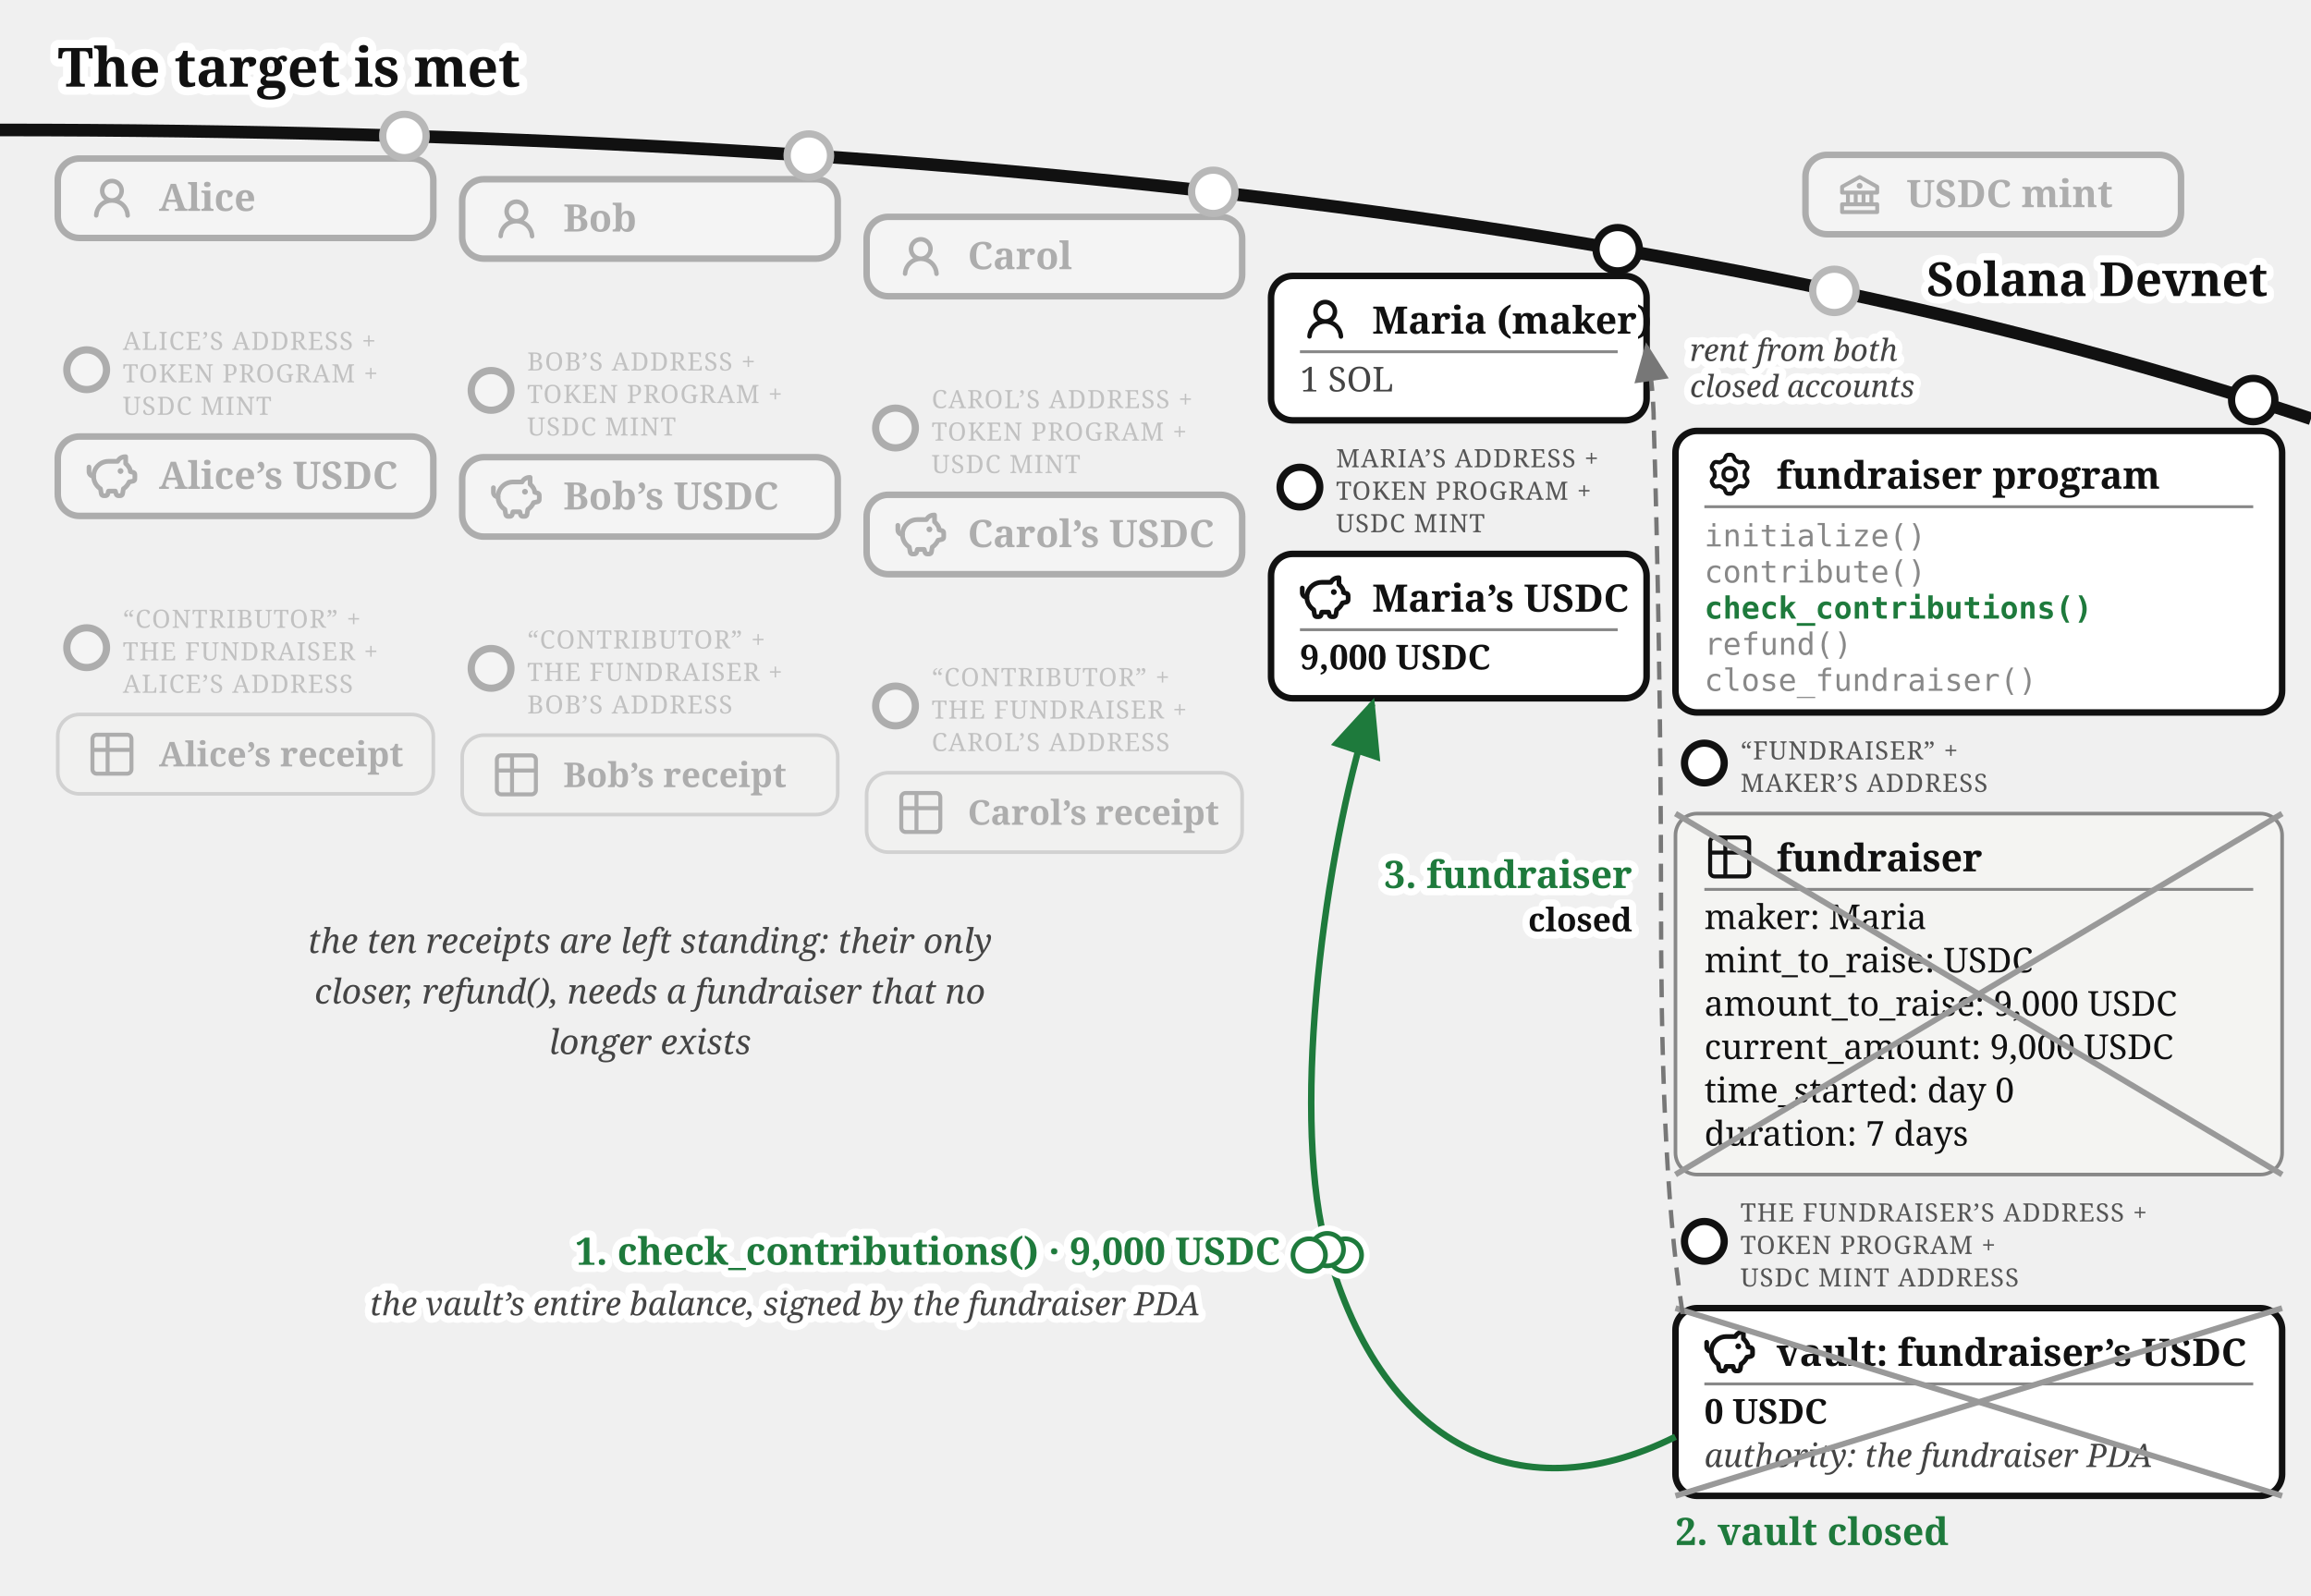
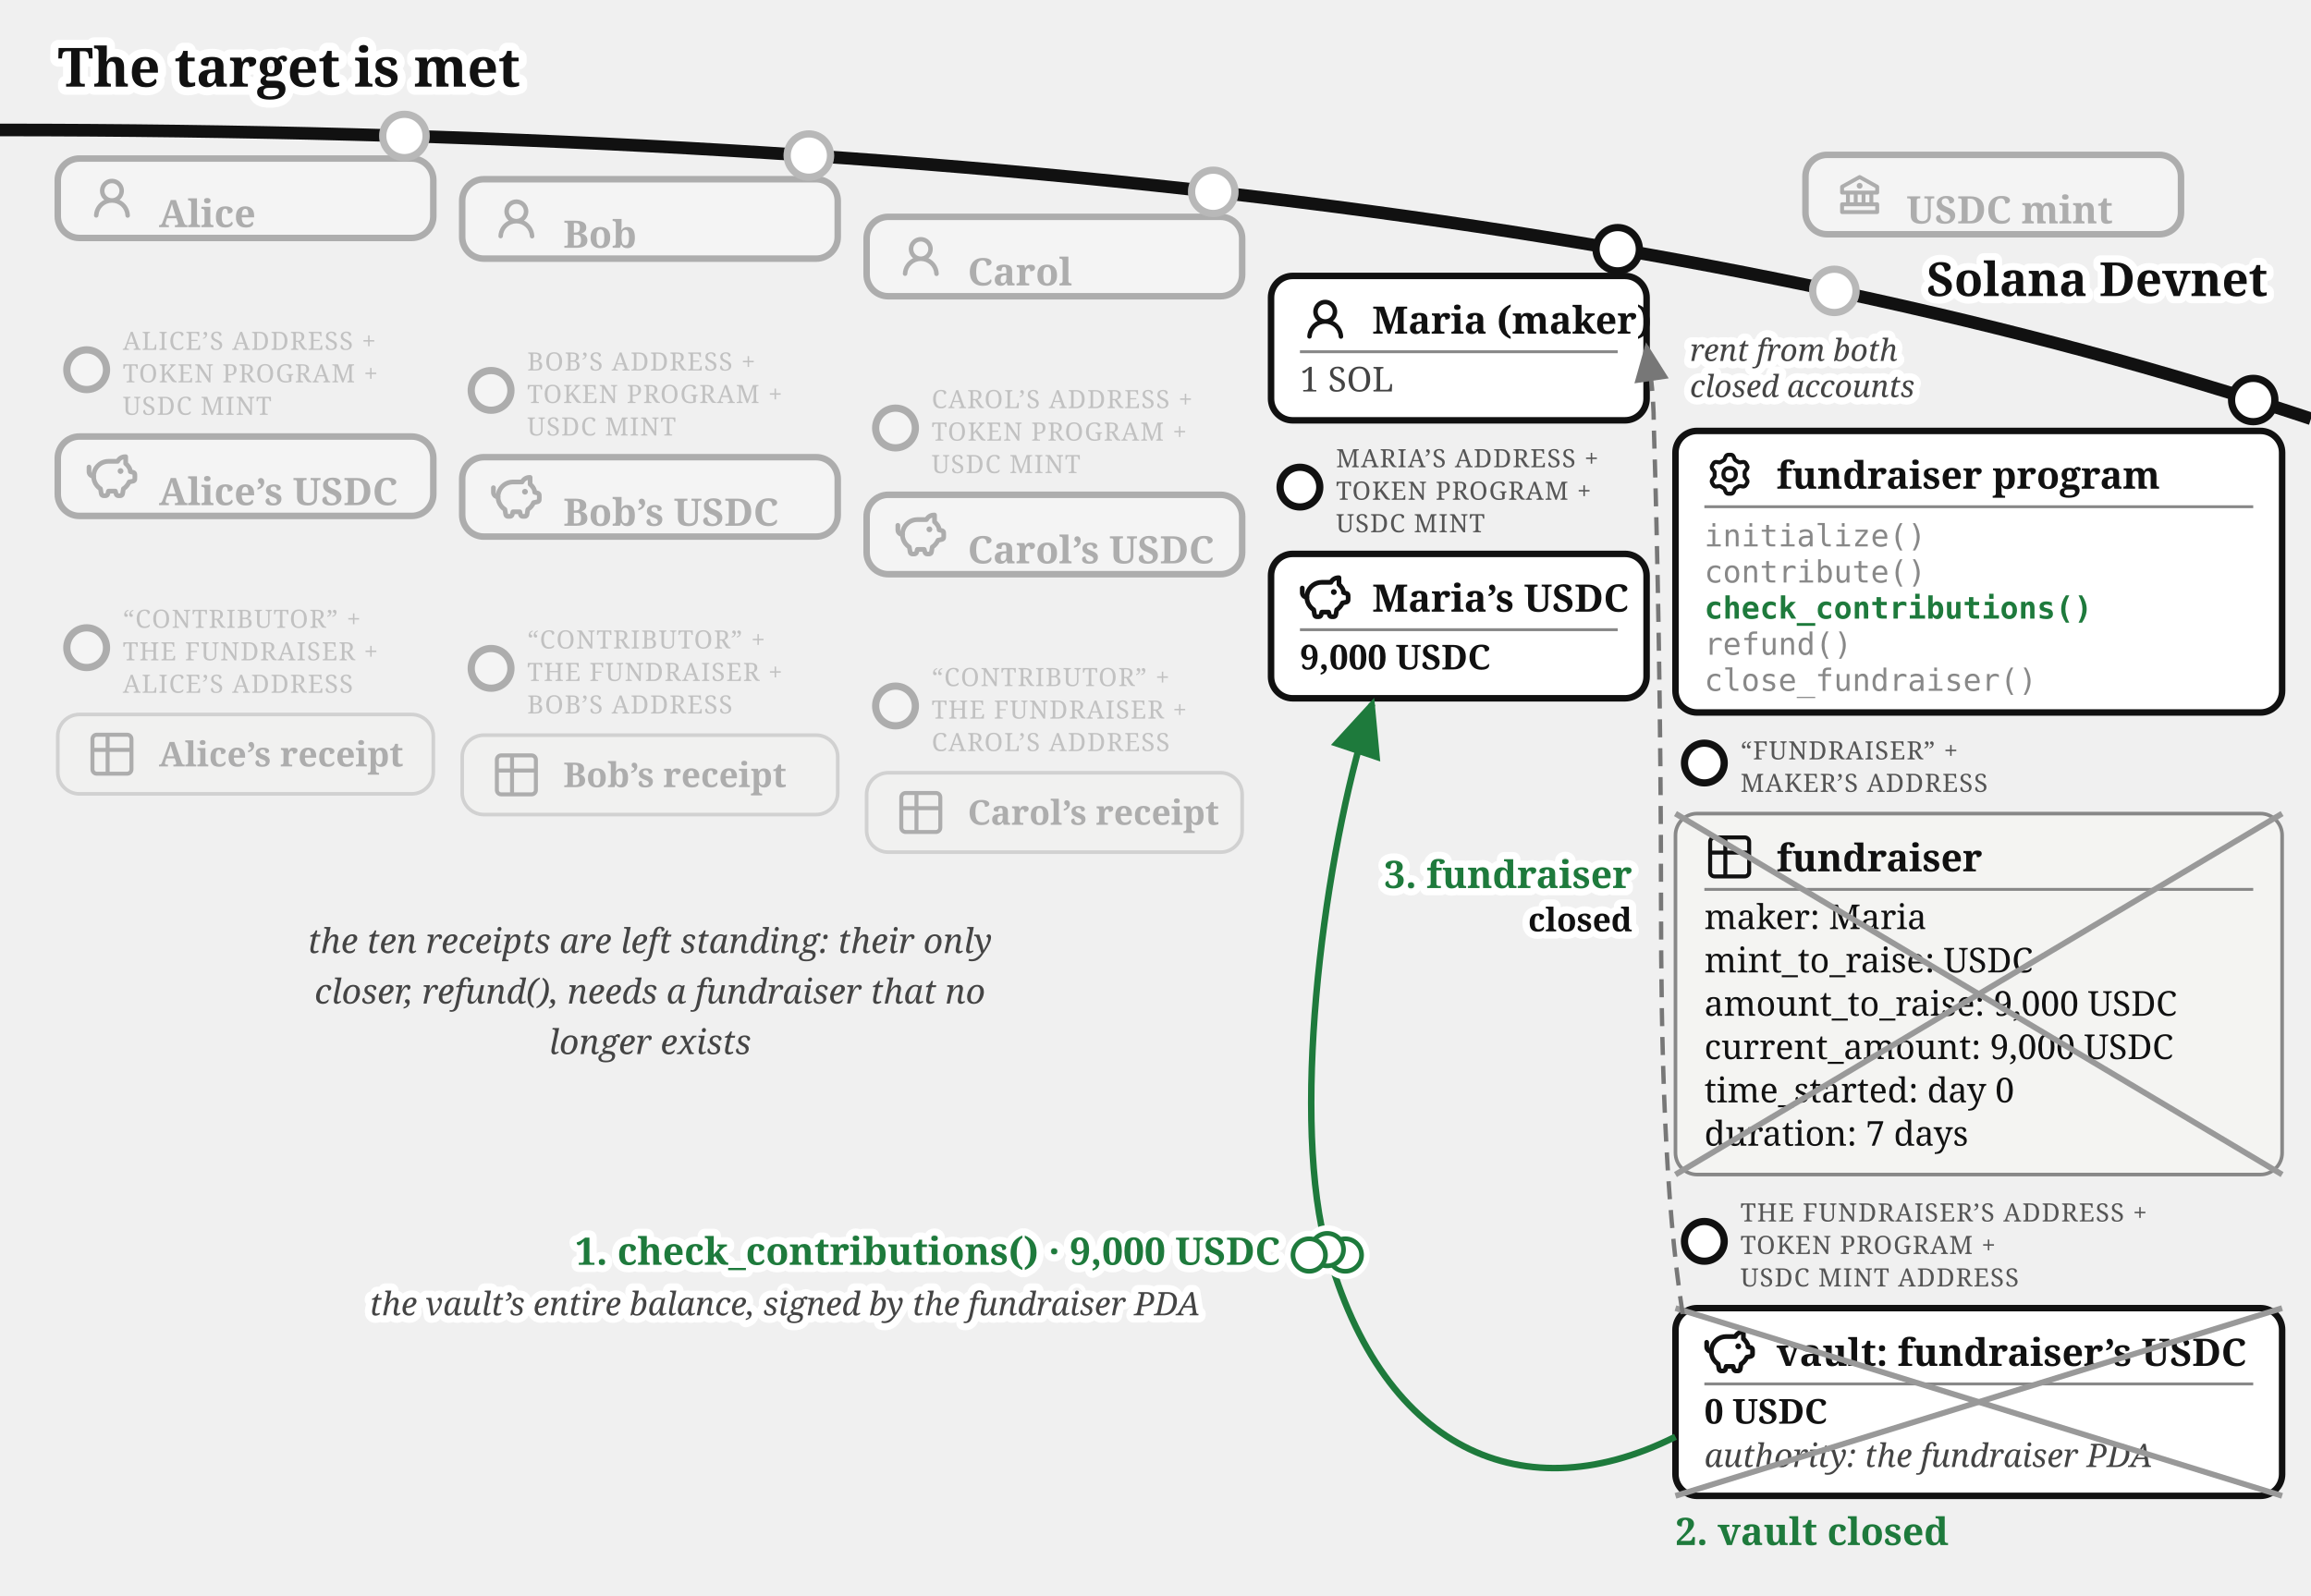
<svg xmlns="http://www.w3.org/2000/svg" viewBox="0 0 640 442" font-family="Gelasio, Georgia, serif" fill="#111">
  <text stroke="#fff" stroke-width="4.5" paint-order="stroke" stroke-linejoin="round" x="16" y="24" font-size="15" font-weight="bold">The target is met</text>
  <defs>
    <marker id="fund-succ-a" markerWidth="9" markerHeight="8" refX="8" refY="4" orient="auto">
      <path d="M0,0 L9,4 L0,8 z" fill="#1e7a3c" />
    </marker>
    <marker id="fund-succ-g" markerWidth="9" markerHeight="8" refX="8" refY="4" orient="auto">
      <path d="M0,0 L9,4 L0,8 z" fill="#777" />
    </marker>
  </defs>
  <path d="M 0,36 Q 400,36 640,116" fill="none" stroke="#111" stroke-width="3.5" />
  <text stroke="#fff" stroke-width="4" paint-order="stroke" stroke-linejoin="round" x="628" y="82" font-size="13" font-weight="bold" fill="#111" text-anchor="end">Solana Devnet</text>
  <circle cx="508" cy="80.573" r="7" fill="#fff" />
  <g opacity="0.3">
    <circle cx="508" cy="80.573" r="6" fill="#fff" stroke="#111" stroke-width="2" />
    <rect x="500" y="42.893" width="104" height="22" rx="6" fill="#fff" stroke="#111" stroke-width="1.8" />
    <g transform="translate(508,46.8932)">
      <g transform="translate(0.52,0.519) scale(0.54)" fill="#111">
        <path d="m21.49 7.13l-9-5a.99.99 0 0 0-.97 0l-9.01 5C2.19 7.31 2 7.64 2 8v3c0 .55.45 1 1 1h2v4H3c-.55 0-1 .45-1 1v4c0 .55.45 1 1 1h18c.55 0 1-.45 1-1v-4c0-.55-.45-1-1-1h-2v-4h2c.55 0 1-.45 1-1V8a1 1 0 0 0-.51-.87M7 12h2v4H7zm6 0v4h-2v-4zm7 6v2H4v-2zm-3-2h-2v-4h2zm3-6H4V8.59l8-4.44l8 4.44z" />
        <path d="M12 6a1.5 1.5 0 1 0 0 3a1.5 1.5 0 1 0 0-3" />
      </g>
    </g>
-     <text x="528" y="57.39" font-size="10.5" font-weight="bold">USDC mint</text>
+     <text x="528" y="61.89" font-size="10.5" font-weight="bold">USDC mint</text>
  </g>
  <circle cx="112" cy="37.663" r="7" fill="#fff" />
  <g opacity="0.3">
    <circle cx="112" cy="37.663" r="6" fill="#fff" stroke="#111" stroke-width="2" />
    <rect x="16" y="43.917" width="104" height="22" rx="6" fill="#fff" stroke="#111" stroke-width="1.8" />
    <g transform="translate(24,47.9168)">
      <g transform="translate(0.36,0.767) scale(0.8301)" fill="#111">
        <path d="M10.561 8.073a6 6 0 0 1 3.432 5.142a.75.75 0 1 1-1.498.07a4.5 4.5 0 0 0-8.99 0a.75.75 0 0 1-1.498-.07a6 6 0 0 1 3.431-5.142a3.999 3.999 0 1 1 5.123 0M10.5 5a2.5 2.5 0 1 0-5 0a2.5 2.5 0 0 0 5 0" />
      </g>
    </g>
-     <text x="44" y="58.42" font-size="10.5" font-weight="bold">Alice</text>
+     <text x="44" y="62.92" font-size="10.5" font-weight="bold">Alice</text>
  </g>
  <g opacity="0.3">
    <circle cx="24" cy="102.417" r="5.5" fill="#fff" stroke="#111" stroke-width="2" />
    <text x="34" y="96.917" font-size="7" letter-spacing="0.3" fill="#555">ALICE’S ADDRESS +</text>
    <text x="34" y="105.917" font-size="7" letter-spacing="0.3" fill="#555">TOKEN PROGRAM +</text>
    <text x="34" y="114.917" font-size="7" letter-spacing="0.3" fill="#555">USDC MINT</text>
    <rect x="16" y="120.917" width="104" height="22" rx="6" fill="#fff" stroke="#111" stroke-width="1.8" />
    <g transform="translate(24,124.917)">
      <g transform="translate(-0.624,-0.624) scale(0.6353)" fill="none" stroke="#111" stroke-linecap="round" stroke-linejoin="round" stroke-width="2.047">
        <path d="M14.5 5.5h-4A6.5 6.5 0 0 0 7 17.478l.288 1.738c.07.423.105.635.202.798a1 1 0 0 0 .49.416c.178.07.392.07.822.07c.397 0 .596 0 .764-.062a1 1 0 0 0 .479-.374c.1-.148.15-.34.246-.727l.209-.837h3l.21.837c.096.386.144.58.245.727a1 1 0 0 0 .479.374c.168.062.367.062.764.062c.43 0 .644 0 .821-.07a1 1 0 0 0 .49-.416c.098-.163.133-.375.203-.798L17 17.478a6.5 6.5 0 0 0 2.502-2.978l.89-.178c.77-.154 1.155-.231 1.381-.508c.227-.276.227-.669.227-1.453v-.3c0-.75 0-1.124-.212-1.396c-.212-.27-.575-.362-1.303-.544L20 10c0-1.5-1.167-2.833-2-3.5v-3h-.264c-1.37 0-2.623.774-3.236 2" />
        <path d="M15.875 9.75h-.125m.25 0a.25.25 0 1 1-.5 0a.25.25 0 0 1 .5 0M2 8v2a2 2 0 0 0 2 2" />
      </g>
    </g>
-     <text x="44" y="135.42" font-size="10.5" font-weight="bold">Alice’s USDC</text>
+     <text x="44" y="139.92" font-size="10.5" font-weight="bold">Alice’s USDC</text>
  </g>
  <g opacity="0.3">
    <circle cx="24" cy="179.417" r="5.5" fill="#fff" stroke="#111" stroke-width="2" />
    <text x="34" y="173.917" font-size="7" letter-spacing="0.3" fill="#555">“CONTRIBUTOR” +</text>
    <text x="34" y="182.917" font-size="7" letter-spacing="0.3" fill="#555">THE FUNDRAISER +</text>
    <text x="34" y="191.917" font-size="7" letter-spacing="0.3" fill="#555">ALICE’S ADDRESS</text>
    <rect x="16" y="197.917" width="104" height="22" rx="6" fill="#f4f4f2" stroke="#888" />
    <g transform="translate(24,201.917)">
      <g transform="translate(-0.195,-0.195) scale(0.6)" fill="none" stroke="#111" stroke-linecap="round" stroke-linejoin="round" stroke-width="1.843">
        <path d="M3 5a2 2 0 0 1 2-2h14a2 2 0 0 1 2 2v14a2 2 0 0 1-2 2H5a2 2 0 0 1-2-2zm0 5h18M10 3v18" />
      </g>
    </g>
    <text x="44" y="212.317" font-size="9.5" font-weight="bold">Alice’s receipt</text>
  </g>
  <circle cx="224" cy="43.091" r="7" fill="#fff" />
  <g opacity="0.3">
    <circle cx="224" cy="43.091" r="6" fill="#fff" stroke="#111" stroke-width="2" />
    <rect x="128" y="49.644" width="104" height="22" rx="6" fill="#fff" stroke="#111" stroke-width="1.8" />
    <g transform="translate(136,53.6439)">
      <g transform="translate(0.36,0.767) scale(0.8301)" fill="#111">
        <path d="M10.561 8.073a6 6 0 0 1 3.432 5.142a.75.75 0 1 1-1.498.07a4.5 4.5 0 0 0-8.99 0a.75.75 0 0 1-1.498-.07a6 6 0 0 1 3.431-5.142a3.999 3.999 0 1 1 5.123 0M10.5 5a2.5 2.5 0 1 0-5 0a2.5 2.5 0 0 0 5 0" />
      </g>
    </g>
-     <text x="156" y="64.14" font-size="10.5" font-weight="bold">Bob</text>
+     <text x="156" y="68.64" font-size="10.5" font-weight="bold">Bob</text>
  </g>
  <g opacity="0.3">
    <circle cx="136" cy="108.144" r="5.5" fill="#fff" stroke="#111" stroke-width="2" />
    <text x="146" y="102.644" font-size="7" letter-spacing="0.3" fill="#555">BOB’S ADDRESS +</text>
    <text x="146" y="111.644" font-size="7" letter-spacing="0.3" fill="#555">TOKEN PROGRAM +</text>
    <text x="146" y="120.644" font-size="7" letter-spacing="0.3" fill="#555">USDC MINT</text>
    <rect x="128" y="126.644" width="104" height="22" rx="6" fill="#fff" stroke="#111" stroke-width="1.8" />
    <g transform="translate(136,130.644)">
      <g transform="translate(-0.624,-0.624) scale(0.6353)" fill="none" stroke="#111" stroke-linecap="round" stroke-linejoin="round" stroke-width="2.047">
        <path d="M14.5 5.5h-4A6.5 6.5 0 0 0 7 17.478l.288 1.738c.07.423.105.635.202.798a1 1 0 0 0 .49.416c.178.07.392.07.822.07c.397 0 .596 0 .764-.062a1 1 0 0 0 .479-.374c.1-.148.15-.34.246-.727l.209-.837h3l.21.837c.096.386.144.58.245.727a1 1 0 0 0 .479.374c.168.062.367.062.764.062c.43 0 .644 0 .821-.07a1 1 0 0 0 .49-.416c.098-.163.133-.375.203-.798L17 17.478a6.5 6.5 0 0 0 2.502-2.978l.89-.178c.77-.154 1.155-.231 1.381-.508c.227-.276.227-.669.227-1.453v-.3c0-.75 0-1.124-.212-1.396c-.212-.27-.575-.362-1.303-.544L20 10c0-1.5-1.167-2.833-2-3.5v-3h-.264c-1.37 0-2.623.774-3.236 2" />
        <path d="M15.875 9.75h-.125m.25 0a.25.25 0 1 1-.5 0a.25.25 0 0 1 .5 0M2 8v2a2 2 0 0 0 2 2" />
      </g>
    </g>
-     <text x="156" y="141.14" font-size="10.5" font-weight="bold">Bob’s USDC</text>
+     <text x="156" y="145.64" font-size="10.5" font-weight="bold">Bob’s USDC</text>
  </g>
  <g opacity="0.3">
    <circle cx="136" cy="185.144" r="5.5" fill="#fff" stroke="#111" stroke-width="2" />
    <text x="146" y="179.644" font-size="7" letter-spacing="0.3" fill="#555">“CONTRIBUTOR” +</text>
    <text x="146" y="188.644" font-size="7" letter-spacing="0.3" fill="#555">THE FUNDRAISER +</text>
    <text x="146" y="197.644" font-size="7" letter-spacing="0.3" fill="#555">BOB’S ADDRESS</text>
    <rect x="128" y="203.644" width="104" height="22" rx="6" fill="#f4f4f2" stroke="#888" />
    <g transform="translate(136,207.644)">
      <g transform="translate(-0.195,-0.195) scale(0.6)" fill="none" stroke="#111" stroke-linecap="round" stroke-linejoin="round" stroke-width="1.843">
        <path d="M3 5a2 2 0 0 1 2-2h14a2 2 0 0 1 2 2v14a2 2 0 0 1-2 2H5a2 2 0 0 1-2-2zm0 5h18M10 3v18" />
      </g>
    </g>
    <text x="156" y="218.044" font-size="9.5" font-weight="bold">Bob’s receipt</text>
  </g>
  <circle cx="336" cy="53.138" r="7" fill="#fff" />
  <g opacity="0.3">
    <circle cx="336" cy="53.138" r="6" fill="#fff" stroke="#111" stroke-width="2" />
    <rect x="240" y="60.062" width="104" height="22" rx="6" fill="#fff" stroke="#111" stroke-width="1.8" />
    <g transform="translate(248,64.0617)">
      <g transform="translate(0.36,0.767) scale(0.8301)" fill="#111">
        <path d="M10.561 8.073a6 6 0 0 1 3.432 5.142a.75.75 0 1 1-1.498.07a4.5 4.5 0 0 0-8.99 0a.75.75 0 0 1-1.498-.07a6 6 0 0 1 3.431-5.142a3.999 3.999 0 1 1 5.123 0M10.5 5a2.5 2.5 0 1 0-5 0a2.5 2.5 0 0 0 5 0" />
      </g>
    </g>
-     <text x="268" y="74.56" font-size="10.5" font-weight="bold">Carol</text>
+     <text x="268" y="79.06" font-size="10.5" font-weight="bold">Carol</text>
  </g>
  <g opacity="0.3">
    <circle cx="248" cy="118.562" r="5.5" fill="#fff" stroke="#111" stroke-width="2" />
    <text x="258" y="113.062" font-size="7" letter-spacing="0.3" fill="#555">CAROL’S ADDRESS +</text>
    <text x="258" y="122.062" font-size="7" letter-spacing="0.3" fill="#555">TOKEN PROGRAM +</text>
    <text x="258" y="131.062" font-size="7" letter-spacing="0.3" fill="#555">USDC MINT</text>
    <rect x="240" y="137.062" width="104" height="22" rx="6" fill="#fff" stroke="#111" stroke-width="1.8" />
    <g transform="translate(248,141.062)">
      <g transform="translate(-0.624,-0.624) scale(0.6353)" fill="none" stroke="#111" stroke-linecap="round" stroke-linejoin="round" stroke-width="2.047">
        <path d="M14.5 5.5h-4A6.5 6.5 0 0 0 7 17.478l.288 1.738c.07.423.105.635.202.798a1 1 0 0 0 .49.416c.178.07.392.07.822.07c.397 0 .596 0 .764-.062a1 1 0 0 0 .479-.374c.1-.148.15-.34.246-.727l.209-.837h3l.21.837c.096.386.144.58.245.727a1 1 0 0 0 .479.374c.168.062.367.062.764.062c.43 0 .644 0 .821-.07a1 1 0 0 0 .49-.416c.098-.163.133-.375.203-.798L17 17.478a6.5 6.5 0 0 0 2.502-2.978l.89-.178c.77-.154 1.155-.231 1.381-.508c.227-.276.227-.669.227-1.453v-.3c0-.75 0-1.124-.212-1.396c-.212-.27-.575-.362-1.303-.544L20 10c0-1.5-1.167-2.833-2-3.5v-3h-.264c-1.37 0-2.623.774-3.236 2" />
        <path d="M15.875 9.75h-.125m.25 0a.25.25 0 1 1-.5 0a.25.25 0 0 1 .5 0M2 8v2a2 2 0 0 0 2 2" />
      </g>
    </g>
-     <text x="268" y="151.56" font-size="10.5" font-weight="bold">Carol’s USDC</text>
+     <text x="268" y="156.06" font-size="10.5" font-weight="bold">Carol’s USDC</text>
  </g>
  <g opacity="0.3">
    <circle cx="248" cy="195.562" r="5.5" fill="#fff" stroke="#111" stroke-width="2" />
    <text x="258" y="190.062" font-size="7" letter-spacing="0.3" fill="#555">“CONTRIBUTOR” +</text>
    <text x="258" y="199.062" font-size="7" letter-spacing="0.3" fill="#555">THE FUNDRAISER +</text>
    <text x="258" y="208.062" font-size="7" letter-spacing="0.3" fill="#555">CAROL’S ADDRESS</text>
    <rect x="240" y="214.062" width="104" height="22" rx="6" fill="#f4f4f2" stroke="#888" />
    <g transform="translate(248,218.062)">
      <g transform="translate(-0.195,-0.195) scale(0.6)" fill="none" stroke="#111" stroke-linecap="round" stroke-linejoin="round" stroke-width="1.843">
        <path d="M3 5a2 2 0 0 1 2-2h14a2 2 0 0 1 2 2v14a2 2 0 0 1-2 2H5a2 2 0 0 1-2-2zm0 5h18M10 3v18" />
      </g>
    </g>
    <text x="268" y="228.462" font-size="9.5" font-weight="bold">Carol’s receipt</text>
  </g>
  <g>
    <circle cx="448" cy="69.033" r="6" fill="#fff" stroke="#111" stroke-width="2" />
    <rect x="352" y="76.436" width="104" height="40" rx="6" fill="#fff" stroke="#111" stroke-width="1.8" />
    <g transform="translate(360,81.4364)">
      <g transform="translate(0.36,0.767) scale(0.8301)" fill="#111">
        <path d="M10.561 8.073a6 6 0 0 1 3.432 5.142a.75.75 0 1 1-1.498.07a4.5 4.5 0 0 0-8.99 0a.75.75 0 0 1-1.498-.07a6 6 0 0 1 3.431-5.142a3.999 3.999 0 1 1 5.123 0M10.5 5a2.5 2.5 0 1 0-5 0a2.5 2.5 0 0 0 5 0" />
      </g>
    </g>
    <text x="380" y="92.436" font-size="10.5" font-weight="bold">Maria (maker)</text>
    <line x1="360" y1="97.436" x2="448" y2="97.436" stroke="#888" stroke-width="0.8" />
    <text x="360" y="108.436" font-size="9.5" fill="#444">1 SOL</text>
  </g>
  <g>
    <circle cx="360" cy="134.936" r="5.5" fill="#fff" stroke="#111" stroke-width="2" />
    <text x="370" y="129.436" font-size="7" letter-spacing="0.3" fill="#555">MARIA’S ADDRESS +</text>
    <text x="370" y="138.436" font-size="7" letter-spacing="0.3" fill="#555">TOKEN PROGRAM +</text>
    <text x="370" y="147.436" font-size="7" letter-spacing="0.3" fill="#555">USDC MINT</text>
    <rect x="352" y="153.436" width="104" height="40" rx="6" fill="#fff" stroke="#111" stroke-width="1.8" />
    <g transform="translate(360,158.436)">
      <g transform="translate(-0.624,-0.624) scale(0.6353)" fill="none" stroke="#111" stroke-linecap="round" stroke-linejoin="round" stroke-width="2.047">
        <path d="M14.5 5.5h-4A6.5 6.5 0 0 0 7 17.478l.288 1.738c.07.423.105.635.202.798a1 1 0 0 0 .49.416c.178.07.392.07.822.07c.397 0 .596 0 .764-.062a1 1 0 0 0 .479-.374c.1-.148.15-.34.246-.727l.209-.837h3l.21.837c.096.386.144.58.245.727a1 1 0 0 0 .479.374c.168.062.367.062.764.062c.43 0 .644 0 .821-.07a1 1 0 0 0 .49-.416c.098-.163.133-.375.203-.798L17 17.478a6.5 6.5 0 0 0 2.502-2.978l.89-.178c.77-.154 1.155-.231 1.381-.508c.227-.276.227-.669.227-1.453v-.3c0-.75 0-1.124-.212-1.396c-.212-.27-.575-.362-1.303-.544L20 10c0-1.5-1.167-2.833-2-3.5v-3h-.264c-1.37 0-2.623.774-3.236 2" />
        <path d="M15.875 9.75h-.125m.25 0a.25.25 0 1 1-.5 0a.25.25 0 0 1 .5 0M2 8v2a2 2 0 0 0 2 2" />
      </g>
    </g>
    <text x="380" y="169.436" font-size="10.5" font-weight="bold">Maria’s USDC</text>
    <line x1="360" y1="174.436" x2="448" y2="174.436" stroke="#888" stroke-width="0.8" />
    <text x="360" y="185.436" font-size="9.5" font-weight="bold">9,000 USDC</text>
  </g>
  <g>
    <circle cx="624" cy="110.812" r="6" fill="#fff" stroke="#111" stroke-width="2" />
    <rect x="464" y="119.37" width="168" height="78" rx="6" fill="#fff" stroke="#111" stroke-width="1.8" />
    <g transform="translate(472,124.37)">
      <g transform="translate(0.951,0.952) scale(0.864)" fill="none" stroke="#111" stroke-linecap="round" stroke-linejoin="round" stroke-width="1.28">
        <path d="M11.808 7.727c0 .05.017.1.048.14l.667.84a.96.96 0 0 1 .082 1.08l-.392.676a.96.96 0 0 1-.975.47l-1.063-.16a.23.23 0 0 0-.145.027l-1.26.727a.23.23 0 0 0-.096.112l-.392 1a.96.96 0 0 1-.893.611h-.782a.96.96 0 0 1-.893-.61l-.392-1a.23.23 0 0 0-.096-.113L3.967 10.8a.23.23 0 0 0-.145-.028l-1.063.162a.96.96 0 0 1-.976-.47l-.39-.677a.96.96 0 0 1 .08-1.08l.67-.84a.22.22 0 0 0 .05-.14V6.273c0-.05-.018-.1-.05-.14l-.67-.84a.96.96 0 0 1-.08-1.08l.39-.676a.96.96 0 0 1 .976-.47l1.06.16a.23.23 0 0 0 .145-.027l1.262-.73a.23.23 0 0 0 .096-.113l.394-.996A.96.96 0 0 1 6.61.75h.784a.96.96 0 0 1 .893.61l.392.997q.028.075.096.116l1.26.727a.23.23 0 0 0 .145.028l1.062-.162a.96.96 0 0 1 .976.47l.391.677a.96.96 0 0 1-.081 1.08l-.67.84a.22.22 0 0 0-.049.14v1.454Z" />
        <path d="M7 8.996c1.277 0 1.996-.719 1.996-1.996S8.277 5.004 7 5.004S5.004 5.723 5.004 7S5.723 8.996 7 8.996" />
      </g>
    </g>
    <text x="492" y="135.37" font-size="10.5" font-weight="bold">fundraiser program</text>
    <line x1="472" y1="140.37" x2="624" y2="140.37" stroke="#888" stroke-width="0.8" />
    <text x="472" y="151.37" font-size="8.5" font-family="'DejaVu Sans Mono', Menlo, monospace" fill="#888">initialize()</text>
    <text x="472" y="161.37" font-size="8.5" font-family="'DejaVu Sans Mono', Menlo, monospace" fill="#888">contribute()</text>
    <text x="472" y="171.37" font-size="8.5" font-family="'DejaVu Sans Mono', Menlo, monospace" font-weight="bold" fill="#1e7a3c">check_contributions()</text>
    <text x="472" y="181.37" font-size="8.5" font-family="'DejaVu Sans Mono', Menlo, monospace" fill="#888">refund()</text>
    <text x="472" y="191.37" font-size="8.5" font-family="'DejaVu Sans Mono', Menlo, monospace" fill="#888">close_fundraiser()</text>
  </g>
  <g>
    <circle cx="472" cy="211.37" r="5.5" fill="#fff" stroke="#111" stroke-width="2" />
    <text x="482" y="210.37" font-size="7" letter-spacing="0.3" fill="#555">“FUNDRAISER” +</text>
    <text x="482" y="219.37" font-size="7" letter-spacing="0.3" fill="#555">MAKER’S ADDRESS</text>
    <rect x="464" y="225.37" width="168" height="100" rx="6" fill="#f4f4f2" stroke="#888" />
    <g transform="translate(472,230.37)">
      <g transform="translate(-0.195,-0.195) scale(0.6)" fill="none" stroke="#111" stroke-linecap="round" stroke-linejoin="round" stroke-width="1.843">
        <path d="M3 5a2 2 0 0 1 2-2h14a2 2 0 0 1 2 2v14a2 2 0 0 1-2 2H5a2 2 0 0 1-2-2zm0 5h18M10 3v18" />
      </g>
    </g>
    <text x="492" y="241.37" font-size="10.5" font-weight="bold">fundraiser</text>
    <line x1="472" y1="246.37" x2="624" y2="246.37" stroke="#888" stroke-width="0.8" />
    <text x="472" y="257.37" font-size="9.5">maker: Maria</text>
    <text x="472" y="269.37" font-size="9.5">mint_to_raise: USDC</text>
    <text x="472" y="281.37" font-size="9.5">amount_to_raise: 9,000 USDC</text>
    <text x="472" y="293.37" font-size="9.5">current_amount: 9,000 USDC</text>
    <text x="472" y="305.37" font-size="9.5">time_started: day 0</text>
    <text x="472" y="317.37" font-size="9.5">duration: 7 days</text>
    <line x1="464" y1="225.37" x2="632" y2="325.37" stroke="#999" stroke-width="1.6" />
    <line x1="632" y1="225.37" x2="464" y2="325.37" stroke="#999" stroke-width="1.6" />
  </g>
  <g>
    <circle cx="472" cy="343.87" r="5.5" fill="#fff" stroke="#111" stroke-width="2" />
    <text x="482" y="338.37" font-size="7" letter-spacing="0.3" fill="#555">THE FUNDRAISER’S ADDRESS +</text>
    <text x="482" y="347.37" font-size="7" letter-spacing="0.3" fill="#555">TOKEN PROGRAM +</text>
    <text x="482" y="356.37" font-size="7" letter-spacing="0.3" fill="#555">USDC MINT ADDRESS</text>
    <rect x="464" y="362.37" width="168" height="52" rx="6" fill="#fff" stroke="#111" stroke-width="1.8" />
    <g transform="translate(472,367.37)">
      <g transform="translate(-0.624,-0.624) scale(0.6353)" fill="none" stroke="#111" stroke-linecap="round" stroke-linejoin="round" stroke-width="2.047">
        <path d="M14.5 5.5h-4A6.5 6.5 0 0 0 7 17.478l.288 1.738c.07.423.105.635.202.798a1 1 0 0 0 .49.416c.178.07.392.07.822.07c.397 0 .596 0 .764-.062a1 1 0 0 0 .479-.374c.1-.148.15-.34.246-.727l.209-.837h3l.21.837c.096.386.144.58.245.727a1 1 0 0 0 .479.374c.168.062.367.062.764.062c.43 0 .644 0 .821-.07a1 1 0 0 0 .49-.416c.098-.163.133-.375.203-.798L17 17.478a6.5 6.5 0 0 0 2.502-2.978l.89-.178c.77-.154 1.155-.231 1.381-.508c.227-.276.227-.669.227-1.453v-.3c0-.75 0-1.124-.212-1.396c-.212-.27-.575-.362-1.303-.544L20 10c0-1.5-1.167-2.833-2-3.5v-3h-.264c-1.37 0-2.623.774-3.236 2" />
        <path d="M15.875 9.75h-.125m.25 0a.25.25 0 1 1-.5 0a.25.25 0 0 1 .5 0M2 8v2a2 2 0 0 0 2 2" />
      </g>
    </g>
    <text x="492" y="378.37" font-size="10.5" font-weight="bold">vault: fundraiser’s USDC</text>
    <line x1="472" y1="383.37" x2="624" y2="383.37" stroke="#888" stroke-width="0.8" />
    <text x="472" y="394.37" font-size="9.5" font-weight="bold">0 USDC</text>
    <text x="472" y="406.37" font-size="9" font-style="italic" fill="#444">authority: the fundraiser PDA</text>
    <line x1="464" y1="362.37" x2="632" y2="414.37" stroke="#999" stroke-width="1.6" />
    <line x1="632" y1="362.37" x2="464" y2="414.37" stroke="#999" stroke-width="1.6" />
  </g>
  <path d="M 464,398 C 420,420 380,400 366,340 C 358,300 368.004,230.736 380,195" fill="none" stroke="#1e7a3c" stroke-width="1.8" marker-end="url(#fund-succ-a)" />
  <text text-anchor="end" stroke="#fff" stroke-width="4" paint-order="stroke" stroke-linejoin="round" x="354.57" y="350.36" font-size="10.5" font-weight="bold" fill="#1e7a3c">1. check_contributions() · 9,000 USDC</text>
  <text stroke="#fff" stroke-width="4" paint-order="stroke" stroke-linejoin="round" x="332.37" y="364.36" font-size="9" font-style="italic" fill="#444" text-anchor="end">the vault’s entire balance, signed by the fundraiser PDA</text>
  <path d="M 466,364 C 461,332 460,290 460,250 C 460,200 459,150 458,118 C 458,108 456.593,100.08 456,96" fill="none" stroke="#777" stroke-width="1.2" stroke-dasharray="5 3" marker-end="url(#fund-succ-g)" />
  <text stroke="#fff" stroke-width="4" paint-order="stroke" stroke-linejoin="round" x="468" y="100" font-size="8.5" font-style="italic" fill="#444" text-anchor="start">rent from both</text>
  <text stroke="#fff" stroke-width="4" paint-order="stroke" stroke-linejoin="round" x="468" y="110" font-size="8.5" font-style="italic" fill="#444" text-anchor="start">closed accounts</text>
  <text stroke="#fff" stroke-width="4" paint-order="stroke" stroke-linejoin="round" x="452" y="246" font-size="10.5" font-weight="bold" fill="#1e7a3c" text-anchor="end">3. fundraiser</text>
  <text stroke="#fff" stroke-width="4" paint-order="stroke" stroke-linejoin="round" x="452" y="258" font-size="9" font-weight="bold" fill="#111" text-anchor="end">closed</text>
  <text x="464" y="428" font-size="10.5" font-weight="bold" fill="#1e7a3c">2. vault closed</text>
  <text x="180" y="264" font-size="9.5" fill="#444" font-style="italic" text-anchor="middle">the ten receipts are left standing: their only</text>
  <text x="180" y="278" font-size="9.5" fill="#444" font-style="italic" text-anchor="middle">closer, refund(), needs a fundraiser that no</text>
  <text x="180" y="292" font-size="9.5" fill="#444" font-style="italic" text-anchor="middle">longer exists</text>
  <g class="coin" transform="translate(367.57,346.16)" fill="#fff">
    <g stroke="#fff" stroke-width="4.5">
      <circle cx="5" cy="1.5" r="4.5" />
      <circle cx="0" cy="0" r="4.5" />
      <circle cx="-5" cy="1.5" r="4.5" />
    </g>
    <g stroke="#1e7a3c" stroke-width="1.3">
      <circle cx="5" cy="1.5" r="4.5" />
      <circle cx="0" cy="0" r="4.5" />
      <circle cx="-5" cy="1.5" r="4.5" />
    </g>
  </g>
</svg>
